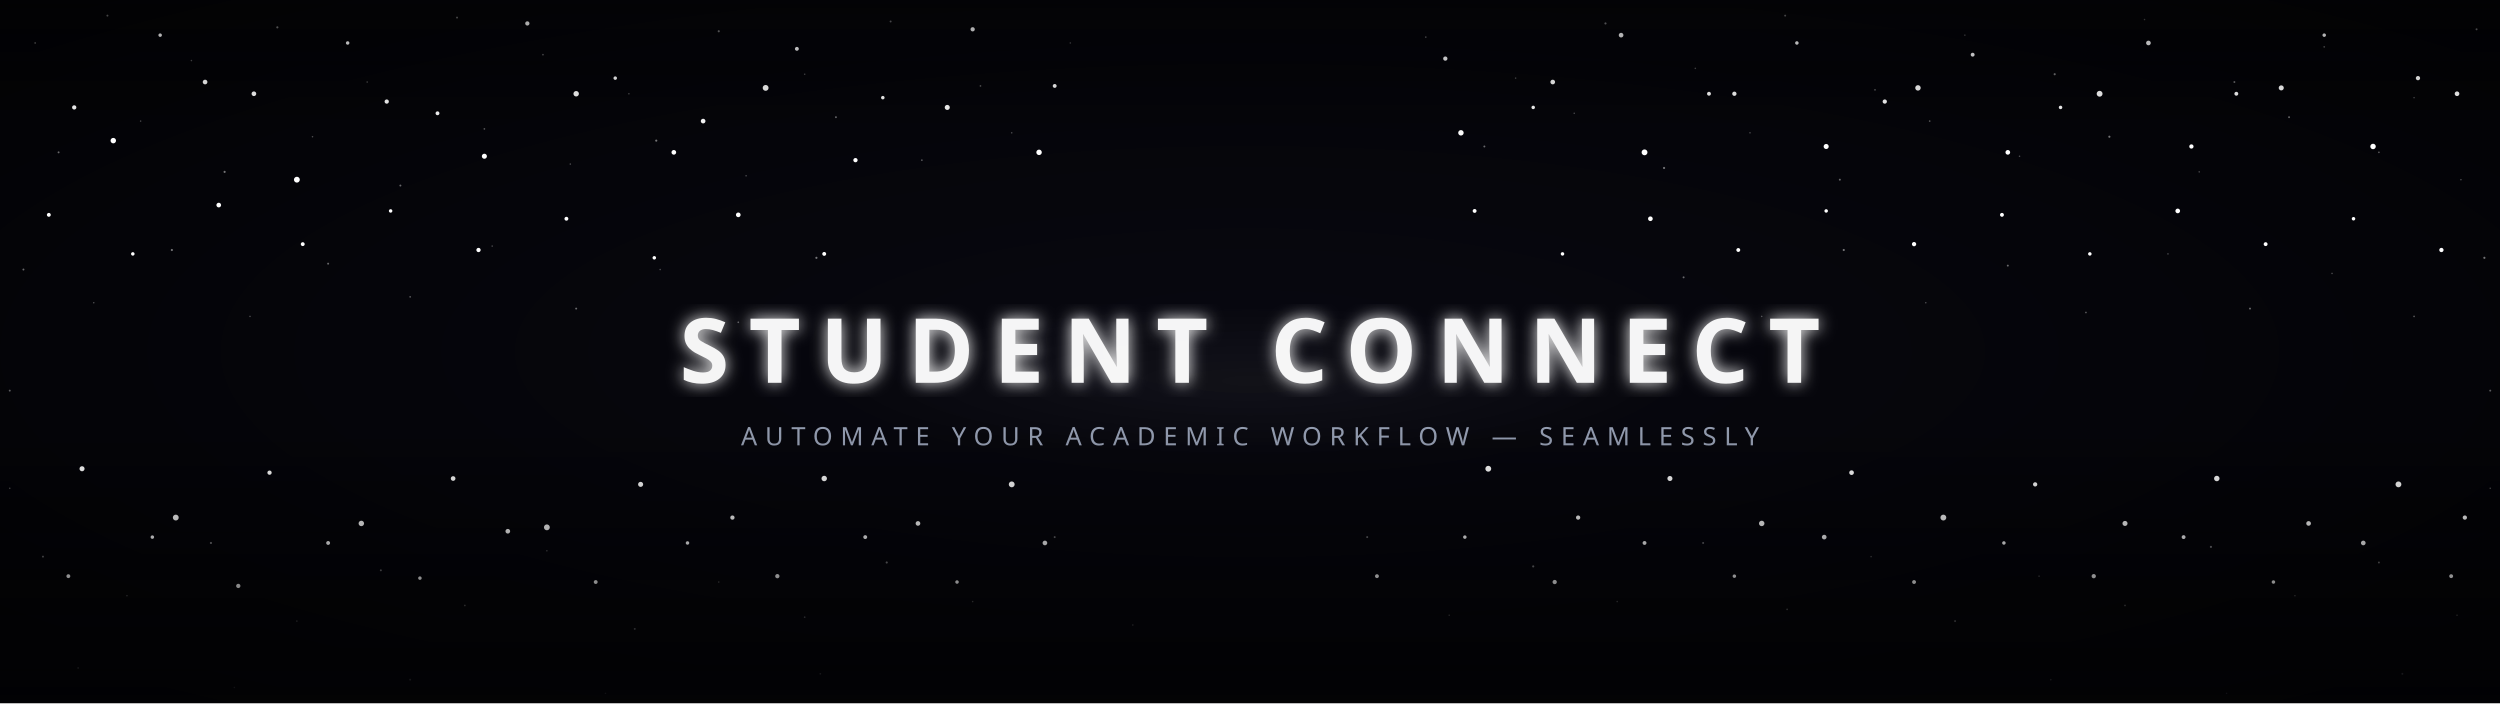
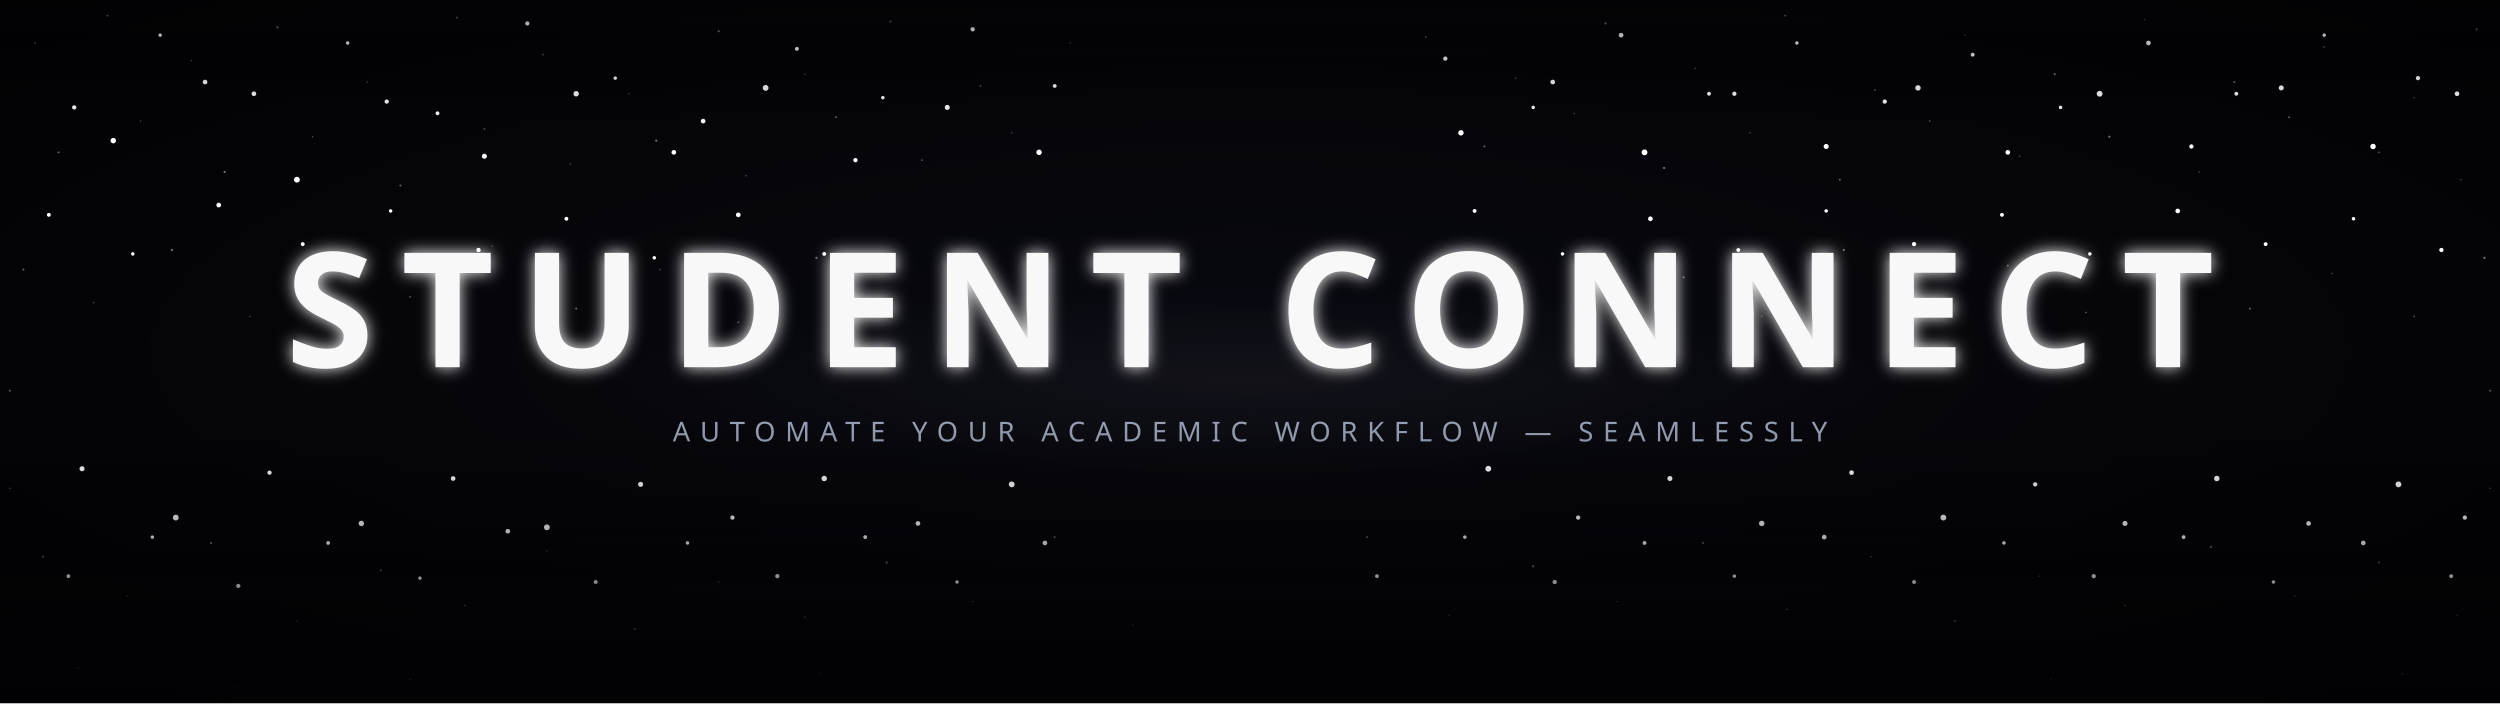
<svg xmlns="http://www.w3.org/2000/svg" viewBox="0 0 1280 360" width="1280" height="360">
  <defs>
    <radialGradient id="bg" cx="50%" cy="50%" r="70%">
      <stop offset="0%" stop-color="#080810" />
      <stop offset="100%" stop-color="#020204" />
    </radialGradient>
    <radialGradient id="ringHalo" cx="50%" cy="50%" r="50%">
      <stop offset="0%" stop-color="#b8c8e8" stop-opacity="0.07" />
      <stop offset="100%" stop-color="#b8c8e8" stop-opacity="0" />
    </radialGradient>
    <filter id="glow" x="-40%" y="-40%" width="180%" height="180%">
      <feGaussianBlur stdDeviation="6" result="b" />
      <feMerge>
        <feMergeNode in="b" />
        <feMergeNode in="SourceGraphic" />
      </feMerge>
    </filter>
    <filter id="softGlow" x="-60%" y="-60%" width="220%" height="220%">
      <feGaussianBlur stdDeviation="14" result="b" />
      <feMerge>
        <feMergeNode in="b" />
        <feMergeNode in="b" />
        <feMergeNode in="SourceGraphic" />
      </feMerge>
    </filter>
    <filter id="titleGlow" x="-5%" y="-20%" width="110%" height="140%">
      <feGaussianBlur stdDeviation="4" result="b" />
      <feMerge>
        <feMergeNode in="b" />
        <feMergeNode in="SourceGraphic" />
      </feMerge>
    </filter>
    <filter id="starFilter" x="-200%" y="-200%" width="500%" height="500%">
      <feGaussianBlur stdDeviation="0.8" />
    </filter>
    <linearGradient id="bottomFade" x1="0" y1="0" x2="0" y2="1">
      <stop offset="60%" stop-color="transparent" />
      <stop offset="100%" stop-color="#020204" stop-opacity="0.8" />
    </linearGradient>
    <linearGradient id="topFade" x1="0" y1="0" x2="0" y2="1">
      <stop offset="0%" stop-color="#020204" stop-opacity="0.4" />
      <stop offset="20%" stop-color="transparent" />
    </linearGradient>
    <style>
      @keyframes tw1 { 0%,100%{opacity:.85} 50%{opacity:.15} }
      @keyframes tw2 { 0%,100%{opacity:.2}  50%{opacity:.9}  }
      @keyframes tw3 { 0%,33%{opacity:.7} 66%{opacity:.08} 100%{opacity:.7} }
      @keyframes tw4 { 0%,100%{opacity:.5} 40%{opacity:.95} 80%{opacity:.1} }
      @keyframes pulse { 0%,100%{opacity:.6} 50%{opacity:.9} }
      @keyframes orbit1 {
        from { transform: rotate(0deg)   translateX(308px) rotate(0deg); }
        to   { transform: rotate(360deg) translateX(308px) rotate(-360deg); }
      }
      @keyframes orbit2 {
        from { transform: rotate(180deg) translateX(308px) rotate(-180deg); }
        to   { transform: rotate(540deg) translateX(308px) rotate(-540deg); }
      }
      @keyframes orbit3 {
        from { transform: rotate(90deg)  translateX(308px) rotate(-90deg); }
        to   { transform: rotate(450deg) translateX(308px) rotate(-450deg); }
      }
      @keyframes float {
        0%,100% { transform: translateY(0); }
        50%      { transform: translateY(-3px); }
      }
      @keyframes drift1 {
        0%   { transform: translate(0px, 0px);   opacity: .75; }
        25%  { transform: translate(4px, -5px);  opacity: .95; }
        50%  { transform: translate(7px, -2px);  opacity: .6;  }
        75%  { transform: translate(3px, -7px);  opacity: .9;  }
        100% { transform: translate(0px, 0px);   opacity: .75; }
      }
      @keyframes drift2 {
        0%   { transform: translate(0px, 0px);   opacity: .5;  }
        25%  { transform: translate(-5px, -4px); opacity: .85; }
        50%  { transform: translate(-3px, -8px); opacity: .65; }
        75%  { transform: translate(-6px, -3px); opacity: .9;  }
        100% { transform: translate(0px, 0px);   opacity: .5;  }
      }
      @keyframes drift3 {
        0%   { transform: translate(0px, 0px);   opacity: .6;  }
        33%  { transform: translate(5px, -6px);  opacity: .9;  }
        66%  { transform: translate(-3px, -4px); opacity: .4;  }
        100% { transform: translate(0px, 0px);   opacity: .6;  }
      }
      @keyframes drift4 {
        0%   { transform: translate(0px, 0px);   opacity: .8;  }
        50%  { transform: translate(-6px, -5px); opacity: .3;  }
        100% { transform: translate(0px, 0px);   opacity: .8;  }
      }
    </style>
  </defs>
  <rect width="1280" height="360" fill="url(#bg)" />
  <g fill="white">
    <circle cx="18" cy="22" r="0.45" opacity=".35" />
    <circle cx="55" cy="8" r="0.5" opacity=".4" />
    <circle cx="98" cy="31" r="0.4" opacity=".3" />
    <circle cx="142" cy="14" r="0.55" opacity=".45" />
    <circle cx="188" cy="42" r="0.4" opacity=".3" />
    <circle cx="234" cy="9" r="0.5" opacity=".4" />
    <circle cx="278" cy="28" r="0.45" opacity=".35" />
    <circle cx="322" cy="48" r="0.4" opacity=".3" />
    <circle cx="368" cy="16" r="0.55" opacity=".45" />
    <circle cx="412" cy="38" r="0.4" opacity=".3" />
    <circle cx="456" cy="11" r="0.5" opacity=".4" />
    <circle cx="502" cy="44" r="0.45" opacity=".35" />
    <circle cx="548" cy="22" r="0.4" opacity=".3" />
    <circle cx="730" cy="19" r="0.45" opacity=".35" />
    <circle cx="776" cy="40" r="0.4" opacity=".3" />
    <circle cx="822" cy="12" r="0.55" opacity=".45" />
    <circle cx="868" cy="35" r="0.4" opacity=".3" />
    <circle cx="914" cy="8" r="0.5" opacity=".4" />
    <circle cx="960" cy="46" r="0.45" opacity=".35" />
    <circle cx="1006" cy="18" r="0.4" opacity=".3" />
    <circle cx="1052" cy="38" r="0.55" opacity=".45" />
    <circle cx="1098" cy="10" r="0.4" opacity=".3" />
    <circle cx="1144" cy="42" r="0.5" opacity=".4" />
    <circle cx="1190" cy="24" r="0.45" opacity=".35" />
    <circle cx="1236" cy="50" r="0.4" opacity=".3" />
    <circle cx="1268" cy="15" r="0.5" opacity=".4" />
    <circle cx="30" cy="78" r="0.5" opacity=".4" />
    <circle cx="72" cy="62" r="0.4" opacity=".3" />
    <circle cx="115" cy="88" r="0.55" opacity=".45" />
    <circle cx="160" cy="70" r="0.4" opacity=".3" />
    <circle cx="205" cy="95" r="0.5" opacity=".4" />
    <circle cx="248" cy="66" r="0.45" opacity=".35" />
    <circle cx="292" cy="84" r="0.4" opacity=".3" />
    <circle cx="336" cy="72" r="0.55" opacity=".45" />
    <circle cx="382" cy="90" r="0.4" opacity=".3" />
    <circle cx="428" cy="60" r="0.5" opacity=".4" />
    <circle cx="472" cy="82" r="0.45" opacity=".35" />
    <circle cx="518" cy="68" r="0.4" opacity=".3" />
    <circle cx="760" cy="75" r="0.5" opacity=".4" />
    <circle cx="806" cy="58" r="0.4" opacity=".3" />
    <circle cx="852" cy="86" r="0.55" opacity=".45" />
    <circle cx="896" cy="68" r="0.4" opacity=".3" />
    <circle cx="942" cy="92" r="0.5" opacity=".4" />
    <circle cx="988" cy="62" r="0.45" opacity=".35" />
    <circle cx="1034" cy="80" r="0.4" opacity=".3" />
    <circle cx="1080" cy="70" r="0.55" opacity=".45" />
    <circle cx="1126" cy="88" r="0.4" opacity=".3" />
    <circle cx="1172" cy="60" r="0.5" opacity=".4" />
    <circle cx="1218" cy="78" r="0.45" opacity=".35" />
    <circle cx="1260" cy="92" r="0.4" opacity=".3" />
    <circle cx="12" cy="138" r="0.5" opacity=".4" />
    <circle cx="48" cy="155" r="0.4" opacity=".3" />
    <circle cx="88" cy="128" r="0.55" opacity=".45" />
    <circle cx="128" cy="162" r="0.4" opacity=".3" />
    <circle cx="168" cy="135" r="0.5" opacity=".4" />
    <circle cx="210" cy="152" r="0.45" opacity=".35" />
    <circle cx="252" cy="126" r="0.4" opacity=".3" />
    <circle cx="295" cy="158" r="0.5" opacity=".4" />
    <circle cx="338" cy="138" r="0.4" opacity=".3" />
    <circle cx="378" cy="165" r="0.45" opacity=".35" />
    <circle cx="418" cy="132" r="0.55" opacity=".45" />
    <circle cx="862" cy="142" r="0.5" opacity=".4" />
    <circle cx="902" cy="162" r="0.4" opacity=".3" />
    <circle cx="944" cy="128" r="0.55" opacity=".45" />
    <circle cx="986" cy="155" r="0.4" opacity=".3" />
    <circle cx="1028" cy="136" r="0.5" opacity=".4" />
    <circle cx="1068" cy="160" r="0.45" opacity=".35" />
    <circle cx="1110" cy="130" r="0.4" opacity=".3" />
    <circle cx="1152" cy="158" r="0.5" opacity=".4" />
    <circle cx="1194" cy="140" r="0.4" opacity=".3" />
    <circle cx="1236" cy="162" r="0.45" opacity=".35" />
    <circle cx="1272" cy="132" r="0.55" opacity=".45" />
    <circle cx="22" cy="285" r="0.5" opacity=".4" />
    <circle cx="65" cy="305" r="0.4" opacity=".3" />
    <circle cx="108" cy="278" r="0.55" opacity=".45" />
    <circle cx="152" cy="318" r="0.4" opacity=".3" />
    <circle cx="195" cy="292" r="0.5" opacity=".4" />
    <circle cx="238" cy="310" r="0.45" opacity=".35" />
    <circle cx="280" cy="282" r="0.4" opacity=".3" />
    <circle cx="325" cy="322" r="0.5" opacity=".4" />
    <circle cx="368" cy="298" r="0.4" opacity=".3" />
    <circle cx="412" cy="316" r="0.45" opacity=".35" />
    <circle cx="454" cy="288" r="0.55" opacity=".45" />
    <circle cx="498" cy="308" r="0.4" opacity=".3" />
    <circle cx="540" cy="275" r="0.5" opacity=".4" />
    <circle cx="580" cy="320" r="0.4" opacity=".3" />
    <circle cx="700" cy="275" r="0.5" opacity=".4" />
    <circle cx="742" cy="315" r="0.4" opacity=".3" />
    <circle cx="785" cy="290" r="0.55" opacity=".45" />
    <circle cx="828" cy="308" r="0.4" opacity=".3" />
    <circle cx="872" cy="278" r="0.5" opacity=".4" />
    <circle cx="915" cy="312" r="0.45" opacity=".35" />
    <circle cx="958" cy="285" r="0.4" opacity=".3" />
    <circle cx="1001" cy="318" r="0.5" opacity=".4" />
    <circle cx="1044" cy="295" r="0.4" opacity=".3" />
    <circle cx="1088" cy="310" r="0.45" opacity=".35" />
    <circle cx="1132" cy="280" r="0.55" opacity=".45" />
    <circle cx="1175" cy="305" r="0.4" opacity=".3" />
    <circle cx="1218" cy="288" r="0.5" opacity=".4" />
    <circle cx="1258" cy="315" r="0.4" opacity=".3" />
    <circle cx="40" cy="342" r="0.45" opacity=".3" />
    <circle cx="120" cy="352" r="0.4" opacity=".25" />
    <circle cx="210" cy="348" r="0.5" opacity=".3" />
    <circle cx="310" cy="355" r="0.4" opacity=".25" />
    <circle cx="420" cy="345" r="0.45" opacity=".3" />
    <circle cx="1050" cy="348" r="0.45" opacity=".3" />
    <circle cx="1140" cy="355" r="0.4" opacity=".25" />
    <circle cx="1230" cy="345" r="0.5" opacity=".3" />
    <circle cx="5" cy="200" r="0.5" opacity=".35" />
    <circle cx="1275" cy="200" r="0.5" opacity=".35" />
    <circle cx="5" cy="250" r="0.4" opacity=".3" />
    <circle cx="1275" cy="250" r="0.4" opacity=".3" />
  </g>
  <circle cx="38" cy="55" r="1.1" fill="white" style="animation:tw1 3.2s ease-in-out infinite; animation-delay:.0s" />
  <circle cx="82" cy="18" r="0.9" fill="white" style="animation:tw2 4.5s ease-in-out infinite; animation-delay:.6s" />
  <circle cx="130" cy="48" r="1.2" fill="white" style="animation:tw3 2.9s ease-in-out infinite; animation-delay:1.2s" />
  <circle cx="178" cy="22" r="0.9" fill="white" style="animation:tw4 5.1s ease-in-out infinite; animation-delay:.3s" />
  <circle cx="224" cy="58" r="1.0" fill="white" style="animation:tw1 3.8s ease-in-out infinite; animation-delay:1.9s" />
  <circle cx="270" cy="12" r="1.1" fill="white" style="animation:tw2 4.2s ease-in-out infinite; animation-delay:.8s" />
  <circle cx="315" cy="40" r="0.9" fill="white" style="animation:tw3 3.5s ease-in-out infinite; animation-delay:2.3s" />
  <circle cx="360" cy="62" r="1.2" fill="white" style="animation:tw4 4.0s ease-in-out infinite; animation-delay:.5s" />
  <circle cx="408" cy="25" r="1.0" fill="white" style="animation:tw1 2.7s ease-in-out infinite; animation-delay:1.6s" />
  <circle cx="452" cy="50" r="0.9" fill="white" style="animation:tw2 5.3s ease-in-out infinite; animation-delay:.2s" />
  <circle cx="498" cy="15" r="1.1" fill="white" style="animation:tw3 3.1s ease-in-out infinite; animation-delay:2.0s" />
  <circle cx="540" cy="44" r="1.0" fill="white" style="animation:tw4 4.7s ease-in-out infinite; animation-delay:.9s" />
  <circle cx="25" cy="110" r="1.0" fill="white" style="animation:tw1 4.1s ease-in-out infinite; animation-delay:1.4s" />
  <circle cx="68" cy="130" r="0.9" fill="white" style="animation:tw2 3.3s ease-in-out infinite; animation-delay:.7s" />
  <circle cx="112" cy="105" r="1.2" fill="white" style="animation:tw3 4.9s ease-in-out infinite; animation-delay:2.2s" />
  <circle cx="155" cy="125" r="1.0" fill="white" style="animation:tw4 2.8s ease-in-out infinite; animation-delay:.4s" />
  <circle cx="200" cy="108" r="0.9" fill="white" style="animation:tw1 3.6s ease-in-out infinite; animation-delay:1.8s" />
  <circle cx="245" cy="128" r="1.1" fill="white" style="animation:tw2 4.4s ease-in-out infinite; animation-delay:.1s" />
  <circle cx="290" cy="112" r="1.0" fill="white" style="animation:tw3 3.0s ease-in-out infinite; animation-delay:2.5s" />
  <circle cx="335" cy="132" r="0.9" fill="white" style="animation:tw4 5.0s ease-in-out infinite; animation-delay:.6s" />
  <circle cx="378" cy="110" r="1.2" fill="white" style="animation:tw1 3.4s ease-in-out infinite; animation-delay:1.1s" />
  <circle cx="422" cy="130" r="1.0" fill="white" style="animation:tw2 4.8s ease-in-out infinite; animation-delay:.3s" />
  <circle cx="740" cy="30" r="1.1" fill="white" style="animation:tw3 3.7s ease-in-out infinite; animation-delay:1.5s" />
  <circle cx="785" cy="55" r="0.9" fill="white" style="animation:tw4 4.3s ease-in-out infinite; animation-delay:.0s" />
  <circle cx="830" cy="18" r="1.2" fill="white" style="animation:tw1 2.8s ease-in-out infinite; animation-delay:2.1s" />
  <circle cx="875" cy="48" r="1.0" fill="white" style="animation:tw2 5.2s ease-in-out infinite; animation-delay:.8s" />
  <circle cx="920" cy="22" r="0.9" fill="white" style="animation:tw3 3.3s ease-in-out infinite; animation-delay:1.7s" />
  <circle cx="965" cy="52" r="1.1" fill="white" style="animation:tw4 4.1s ease-in-out infinite; animation-delay:.4s" />
  <circle cx="1010" cy="28" r="1.0" fill="white" style="animation:tw1 3.9s ease-in-out infinite; animation-delay:2.4s" />
  <circle cx="1055" cy="55" r="0.9" fill="white" style="animation:tw2 2.6s ease-in-out infinite; animation-delay:.9s" />
  <circle cx="1100" cy="22" r="1.2" fill="white" style="animation:tw3 4.6s ease-in-out infinite; animation-delay:1.3s" />
  <circle cx="1145" cy="48" r="1.0" fill="white" style="animation:tw4 3.2s ease-in-out infinite; animation-delay:.1s" />
  <circle cx="1190" cy="18" r="0.9" fill="white" style="animation:tw1 4.8s ease-in-out infinite; animation-delay:2.0s" />
  <circle cx="1238" cy="40" r="1.1" fill="white" style="animation:tw2 3.5s ease-in-out infinite; animation-delay:.5s" />
  <circle cx="755" cy="108" r="1.0" fill="white" style="animation:tw3 4.2s ease-in-out infinite; animation-delay:1.0s" />
  <circle cx="800" cy="130" r="0.9" fill="white" style="animation:tw4 3.1s ease-in-out infinite; animation-delay:.7s" />
  <circle cx="845" cy="112" r="1.2" fill="white" style="animation:tw1 5.0s ease-in-out infinite; animation-delay:2.3s" />
  <circle cx="890" cy="128" r="1.0" fill="white" style="animation:tw2 3.6s ease-in-out infinite; animation-delay:.2s" />
  <circle cx="935" cy="108" r="0.9" fill="white" style="animation:tw3 4.4s ease-in-out infinite; animation-delay:1.8s" />
  <circle cx="980" cy="125" r="1.1" fill="white" style="animation:tw4 2.9s ease-in-out infinite; animation-delay:.6s" />
  <circle cx="1025" cy="110" r="1.0" fill="white" style="animation:tw1 4.7s ease-in-out infinite; animation-delay:2.1s" />
  <circle cx="1070" cy="130" r="0.9" fill="white" style="animation:tw2 3.3s ease-in-out infinite; animation-delay:.4s" />
  <circle cx="1115" cy="108" r="1.2" fill="white" style="animation:tw3 5.1s ease-in-out infinite; animation-delay:1.5s" />
  <circle cx="1160" cy="125" r="1.0" fill="white" style="animation:tw4 2.7s ease-in-out infinite; animation-delay:.8s" />
  <circle cx="1205" cy="112" r="0.9" fill="white" style="animation:tw1 4.0s ease-in-out infinite; animation-delay:2.5s" />
  <circle cx="1250" cy="128" r="1.1" fill="white" style="animation:tw2 3.8s ease-in-out infinite; animation-delay:.3s" />
  <circle cx="35" cy="295" r="1.0" fill="white" style="animation:tw3 4.3s ease-in-out infinite; animation-delay:1.2s" />
  <circle cx="78" cy="275" r="0.9" fill="white" style="animation:tw4 3.0s ease-in-out infinite; animation-delay:.5s" />
  <circle cx="122" cy="300" r="1.1" fill="white" style="animation:tw1 4.9s ease-in-out infinite; animation-delay:2.0s" />
  <circle cx="168" cy="278" r="1.0" fill="white" style="animation:tw2 3.5s ease-in-out infinite; animation-delay:.8s" />
  <circle cx="215" cy="296" r="0.9" fill="white" style="animation:tw3 2.8s ease-in-out infinite; animation-delay:1.6s" />
  <circle cx="260" cy="272" r="1.2" fill="white" style="animation:tw4 4.6s ease-in-out infinite; animation-delay:.1s" />
  <circle cx="305" cy="298" r="1.0" fill="white" style="animation:tw1 3.3s ease-in-out infinite; animation-delay:2.3s" />
  <circle cx="352" cy="278" r="0.9" fill="white" style="animation:tw2 5.0s ease-in-out infinite; animation-delay:.6s" />
  <circle cx="398" cy="295" r="1.1" fill="white" style="animation:tw3 3.7s ease-in-out infinite; animation-delay:1.4s" />
  <circle cx="443" cy="275" r="1.0" fill="white" style="animation:tw4 4.2s ease-in-out infinite; animation-delay:.3s" />
  <circle cx="490" cy="298" r="0.9" fill="white" style="animation:tw1 2.9s ease-in-out infinite; animation-delay:2.1s" />
  <circle cx="535" cy="278" r="1.2" fill="white" style="animation:tw2 4.7s ease-in-out infinite; animation-delay:.7s" />
  <circle cx="705" cy="295" r="1.0" fill="white" style="animation:tw3 3.2s ease-in-out infinite; animation-delay:1.8s" />
  <circle cx="750" cy="275" r="0.9" fill="white" style="animation:tw4 4.5s ease-in-out infinite; animation-delay:.2s" />
  <circle cx="796" cy="298" r="1.1" fill="white" style="animation:tw1 3.0s ease-in-out infinite; animation-delay:2.4s" />
  <circle cx="842" cy="278" r="1.0" fill="white" style="animation:tw2 4.8s ease-in-out infinite; animation-delay:.5s" />
  <circle cx="888" cy="295" r="0.9" fill="white" style="animation:tw3 3.6s ease-in-out infinite; animation-delay:1.1s" />
  <circle cx="934" cy="275" r="1.2" fill="white" style="animation:tw4 2.7s ease-in-out infinite; animation-delay:.9s" />
  <circle cx="980" cy="298" r="1.0" fill="white" style="animation:tw1 4.4s ease-in-out infinite; animation-delay:2.2s" />
  <circle cx="1026" cy="278" r="0.9" fill="white" style="animation:tw2 3.1s ease-in-out infinite; animation-delay:.4s" />
  <circle cx="1072" cy="295" r="1.1" fill="white" style="animation:tw3 5.2s ease-in-out infinite; animation-delay:1.7s" />
  <circle cx="1118" cy="275" r="1.0" fill="white" style="animation:tw4 3.9s ease-in-out infinite; animation-delay:.0s" />
  <circle cx="1164" cy="298" r="0.9" fill="white" style="animation:tw1 4.3s ease-in-out infinite; animation-delay:2.5s" />
  <circle cx="1210" cy="278" r="1.2" fill="white" style="animation:tw2 2.8s ease-in-out infinite; animation-delay:.6s" />
  <circle cx="1255" cy="295" r="1.0" fill="white" style="animation:tw3 4.1s ease-in-out infinite; animation-delay:1.3s" />
  <radialGradient id="textBg" cx="50%" cy="50%" r="35%">
    <stop offset="0%" stop-color="white" stop-opacity="0.04" />
    <stop offset="100%" stop-color="white" stop-opacity="0" />
  </radialGradient>
-   <ellipse cx="640" cy="195" rx="300" ry="55" fill="url(#textBg)" />
+   <ellipse cx="640" cy="195" rx="480" ry="70" fill="url(#textBg)" />
  <linearGradient id="lineGrad" x1="0" y1="0" x2="1" y2="0">
    <stop offset="0%" stop-color="white" stop-opacity="0" />
    <stop offset="30%" stop-color="white" stop-opacity="0.22" />
    <stop offset="50%" stop-color="white" stop-opacity="0.32" />
    <stop offset="70%" stop-color="white" stop-opacity="0.22" />
    <stop offset="100%" stop-color="white" stop-opacity="0" />
  </linearGradient>
-   <line x1="340" y1="248" x2="940" y2="248" stroke="url(#lineGrad)" stroke-width="0.6" />
+   <line x1="280" y1="250" x2="1000" y2="250" stroke="url(#lineGrad)" stroke-width="0.6" />
  <circle cx="58" cy="72" r="1.4" fill="white" style="animation:drift1 8.2s ease-in-out infinite; animation-delay:0s" />
  <circle cx="105" cy="42" r="1.2" fill="white" style="animation:drift2 9.5s ease-in-out infinite; animation-delay:1.1s" />
  <circle cx="152" cy="92" r="1.5" fill="white" style="animation:drift3 7.8s ease-in-out infinite; animation-delay:2.3s" />
  <circle cx="198" cy="52" r="1.1" fill="white" style="animation:drift4 11.0s ease-in-out infinite; animation-delay:0.6s" />
  <circle cx="248" cy="80" r="1.3" fill="white" style="animation:drift1 9.0s ease-in-out infinite; animation-delay:3.1s" />
  <circle cx="295" cy="48" r="1.4" fill="white" style="animation:drift2 8.5s ease-in-out infinite; animation-delay:1.8s" />
  <circle cx="345" cy="78" r="1.2" fill="white" style="animation:drift3 10.2s ease-in-out infinite; animation-delay:0.4s" />
  <circle cx="392" cy="45" r="1.5" fill="white" style="animation:drift4 7.5s ease-in-out infinite; animation-delay:2.7s" />
  <circle cx="438" cy="82" r="1.1" fill="white" style="animation:drift1 9.8s ease-in-out infinite; animation-delay:1.5s" />
  <circle cx="485" cy="55" r="1.3" fill="white" style="animation:drift2 8.0s ease-in-out infinite; animation-delay:3.5s" />
  <circle cx="532" cy="78" r="1.4" fill="white" style="animation:drift3 11.5s ease-in-out infinite; animation-delay:0.9s" />
  <circle cx="42" cy="240" r="1.3" fill="white" style="animation:drift2 8.8s ease-in-out infinite; animation-delay:2.0s" />
  <circle cx="90" cy="265" r="1.5" fill="white" style="animation:drift1 10.5s ease-in-out infinite; animation-delay:0.3s" />
  <circle cx="138" cy="242" r="1.1" fill="white" style="animation:drift4 7.9s ease-in-out infinite; animation-delay:3.2s" />
  <circle cx="185" cy="268" r="1.4" fill="white" style="animation:drift3 9.2s ease-in-out infinite; animation-delay:1.4s" />
  <circle cx="232" cy="245" r="1.2" fill="white" style="animation:drift1 8.3s ease-in-out infinite; animation-delay:2.6s" />
  <circle cx="280" cy="270" r="1.5" fill="white" style="animation:drift2 10.8s ease-in-out infinite; animation-delay:0.7s" />
  <circle cx="328" cy="248" r="1.3" fill="white" style="animation:drift3 7.6s ease-in-out infinite; animation-delay:3.8s" />
  <circle cx="375" cy="265" r="1.1" fill="white" style="animation:drift4 9.4s ease-in-out infinite; animation-delay:1.0s" />
  <circle cx="422" cy="245" r="1.4" fill="white" style="animation:drift1 8.7s ease-in-out infinite; animation-delay:2.4s" />
  <circle cx="470" cy="268" r="1.2" fill="white" style="animation:drift2 11.2s ease-in-out infinite; animation-delay:0.5s" />
  <circle cx="518" cy="248" r="1.5" fill="white" style="animation:drift3 9.7s ease-in-out infinite; animation-delay:3.0s" />
  <circle cx="748" cy="68" r="1.4" fill="white" style="animation:drift4 8.4s ease-in-out infinite; animation-delay:1.7s" />
  <circle cx="795" cy="42" r="1.2" fill="white" style="animation:drift1 9.9s ease-in-out infinite; animation-delay:0.2s" />
  <circle cx="842" cy="78" r="1.5" fill="white" style="animation:drift2 7.7s ease-in-out infinite; animation-delay:2.9s" />
  <circle cx="888" cy="48" r="1.1" fill="white" style="animation:drift3 10.6s ease-in-out infinite; animation-delay:1.3s" />
  <circle cx="935" cy="75" r="1.3" fill="white" style="animation:drift4 8.1s ease-in-out infinite; animation-delay:3.6s" />
  <circle cx="982" cy="45" r="1.4" fill="white" style="animation:drift1 9.3s ease-in-out infinite; animation-delay:0.8s" />
  <circle cx="1028" cy="78" r="1.2" fill="white" style="animation:drift2 11.4s ease-in-out infinite; animation-delay:2.2s" />
  <circle cx="1075" cy="48" r="1.5" fill="white" style="animation:drift3 7.4s ease-in-out infinite; animation-delay:1.6s" />
  <circle cx="1122" cy="75" r="1.1" fill="white" style="animation:drift4 9.6s ease-in-out infinite; animation-delay:3.4s" />
  <circle cx="1168" cy="45" r="1.3" fill="white" style="animation:drift1 8.6s ease-in-out infinite; animation-delay:0.1s" />
  <circle cx="1215" cy="75" r="1.4" fill="white" style="animation:drift2 10.3s ease-in-out infinite; animation-delay:2.8s" />
  <circle cx="1258" cy="48" r="1.2" fill="white" style="animation:drift3 8.9s ease-in-out infinite; animation-delay:1.2s" />
  <circle cx="762" cy="240" r="1.5" fill="white" style="animation:drift4 9.1s ease-in-out infinite; animation-delay:3.3s" />
  <circle cx="808" cy="265" r="1.1" fill="white" style="animation:drift1 7.8s ease-in-out infinite; animation-delay:0.6s" />
  <circle cx="855" cy="245" r="1.3" fill="white" style="animation:drift2 10.7s ease-in-out infinite; animation-delay:2.1s" />
  <circle cx="902" cy="268" r="1.4" fill="white" style="animation:drift3 8.2s ease-in-out infinite; animation-delay:1.9s" />
  <circle cx="948" cy="242" r="1.2" fill="white" style="animation:drift4 9.8s ease-in-out infinite; animation-delay:3.7s" />
  <circle cx="995" cy="265" r="1.5" fill="white" style="animation:drift1 7.3s ease-in-out infinite; animation-delay:0.4s" />
  <circle cx="1042" cy="248" r="1.1" fill="white" style="animation:drift2 11.1s ease-in-out infinite; animation-delay:2.5s" />
  <circle cx="1088" cy="268" r="1.3" fill="white" style="animation:drift3 8.5s ease-in-out infinite; animation-delay:1.0s" />
  <circle cx="1135" cy="245" r="1.4" fill="white" style="animation:drift4 9.5s ease-in-out infinite; animation-delay:3.9s" />
  <circle cx="1182" cy="268" r="1.2" fill="white" style="animation:drift1 8.0s ease-in-out infinite; animation-delay:1.3s" />
  <circle cx="1228" cy="248" r="1.5" fill="white" style="animation:drift2 10.4s ease-in-out infinite; animation-delay:2.6s" />
  <circle cx="1262" cy="265" r="1.1" fill="white" style="animation:drift3 7.6s ease-in-out infinite; animation-delay:0.8s" />
-   <text x="640" y="196" font-family="'Trebuchet MS', 'Gill Sans', 'Optima', sans-serif" font-size="46" font-weight="700" letter-spacing="10" fill="white" text-anchor="middle" opacity="0.96" filter="url(#titleGlow)" style="animation:float 7s ease-in-out infinite">
+   <text x="640" y="188" font-family="'Trebuchet MS', 'Gill Sans', 'Optima', sans-serif" font-size="82" font-weight="700" letter-spacing="14" fill="white" text-anchor="middle" opacity="0.97" filter="url(#titleGlow)" style="animation:float 7s ease-in-out infinite">
    STUDENT CONNECT
  </text>
-   <text x="640" y="228" font-family="'Trebuchet MS', 'Gill Sans', 'Optima', sans-serif" font-size="13" font-weight="400" letter-spacing="4" fill="rgba(168,178,200,0.88)" text-anchor="middle" style="animation:float 7s ease-in-out infinite; animation-delay:.4s">
+   <text x="640" y="226" font-family="'Trebuchet MS', 'Gill Sans', 'Optima', sans-serif" font-size="14" font-weight="400" letter-spacing="5" fill="rgba(168,178,200,0.88)" text-anchor="middle" style="animation:float 7s ease-in-out infinite; animation-delay:.4s">
    AUTOMATE YOUR ACADEMIC WORKFLOW — SEAMLESSLY
  </text>
  <rect width="1280" height="360" fill="url(#topFade)" />
  <rect width="1280" height="360" fill="url(#bottomFade)" />
</svg>
